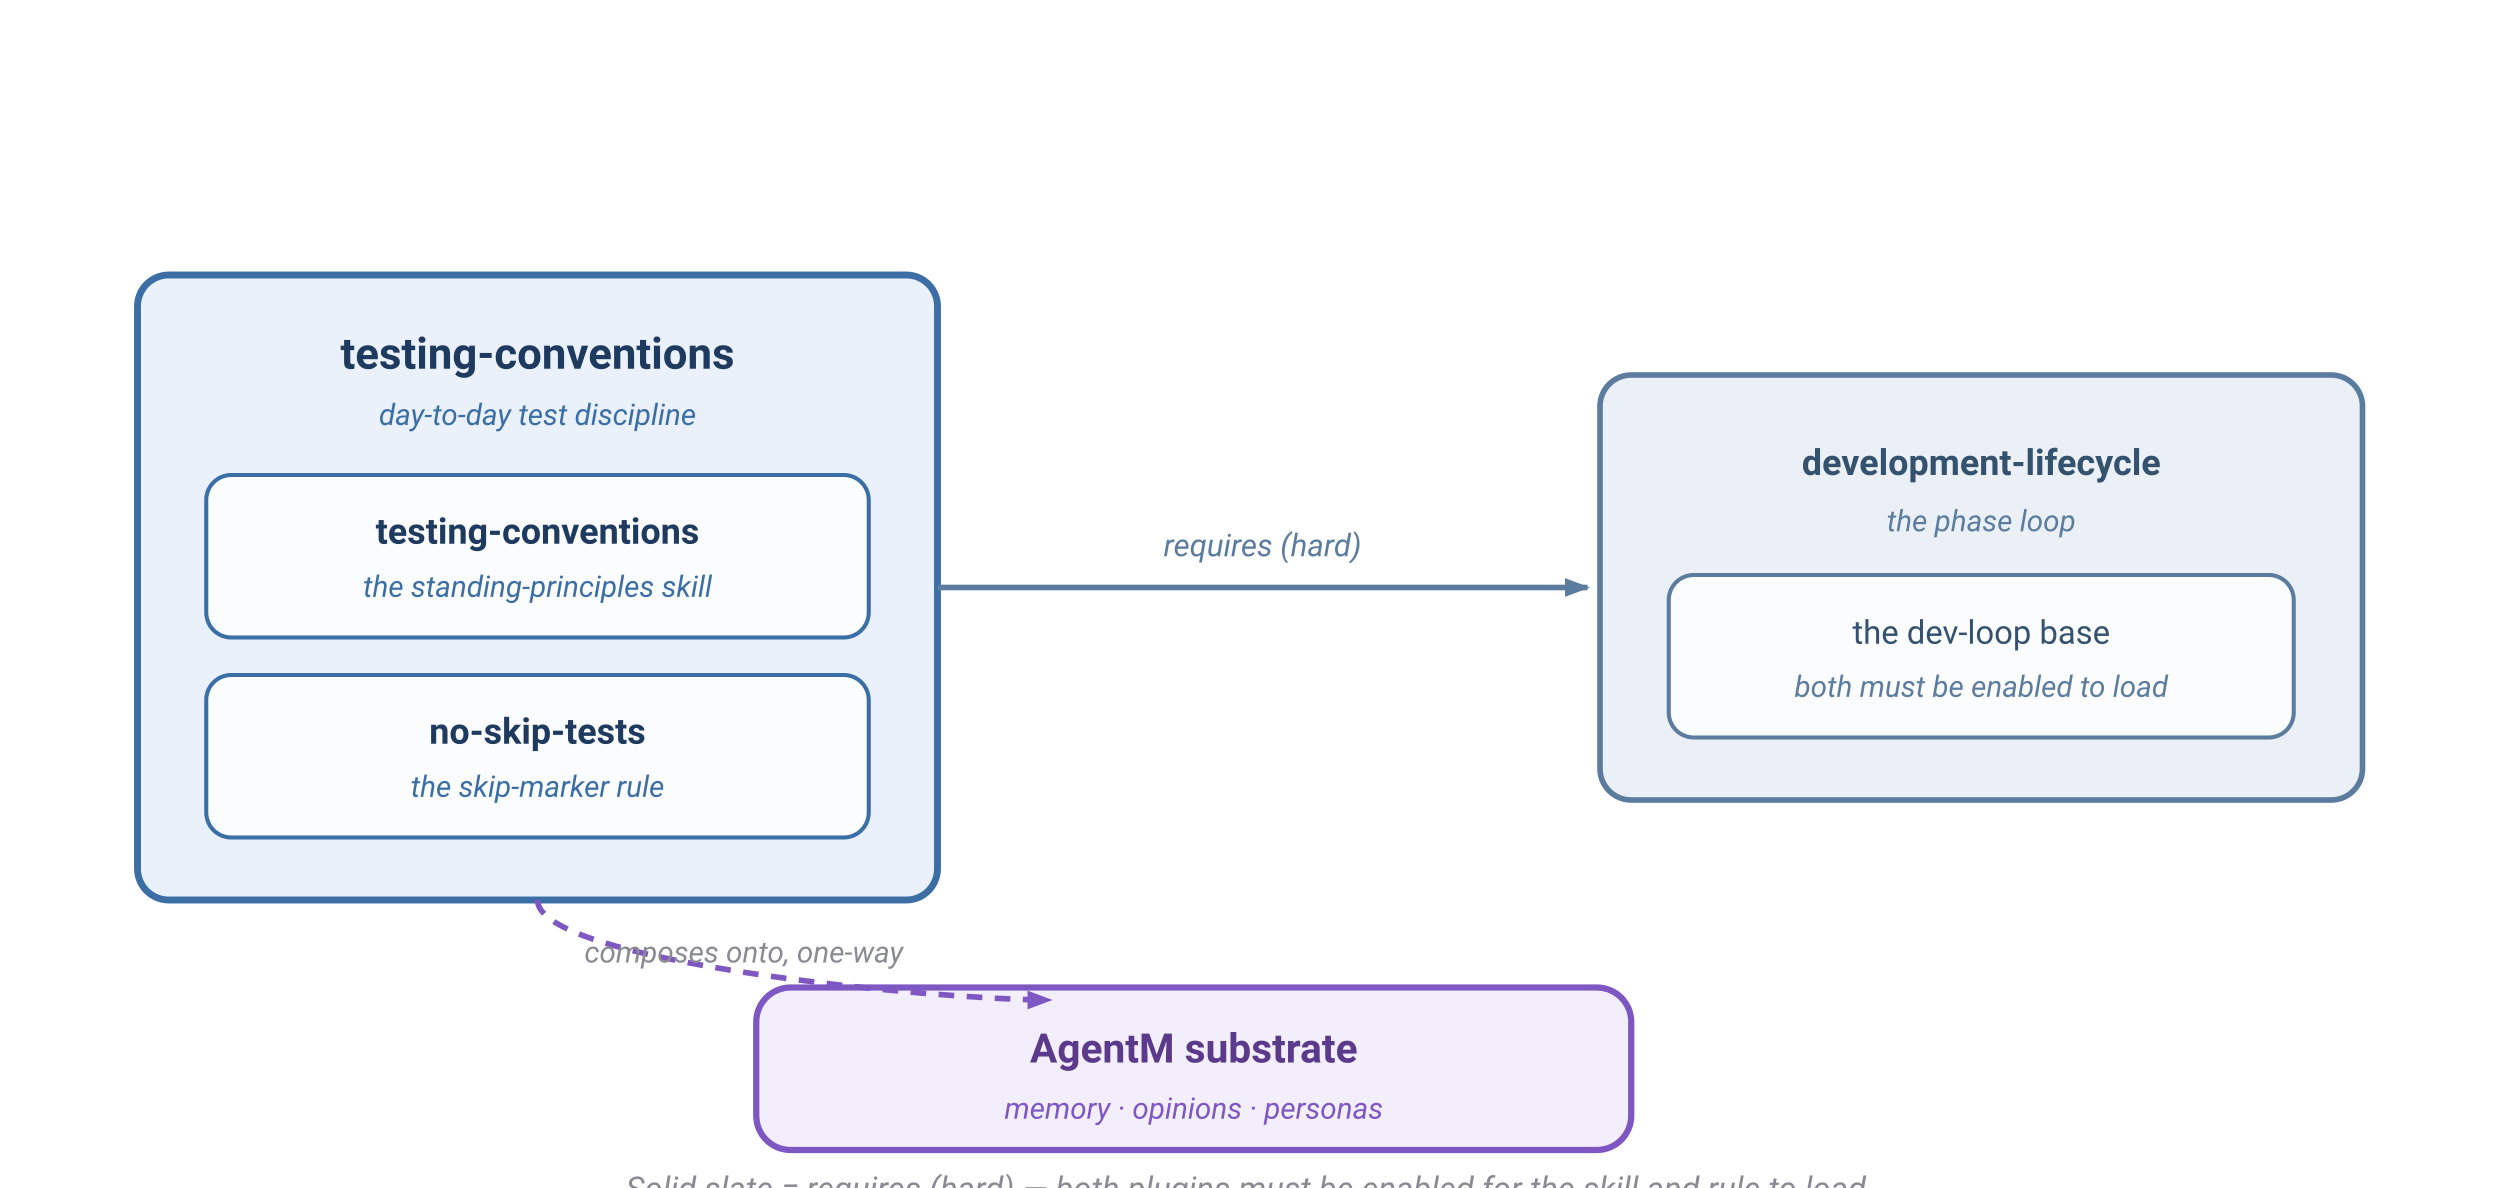
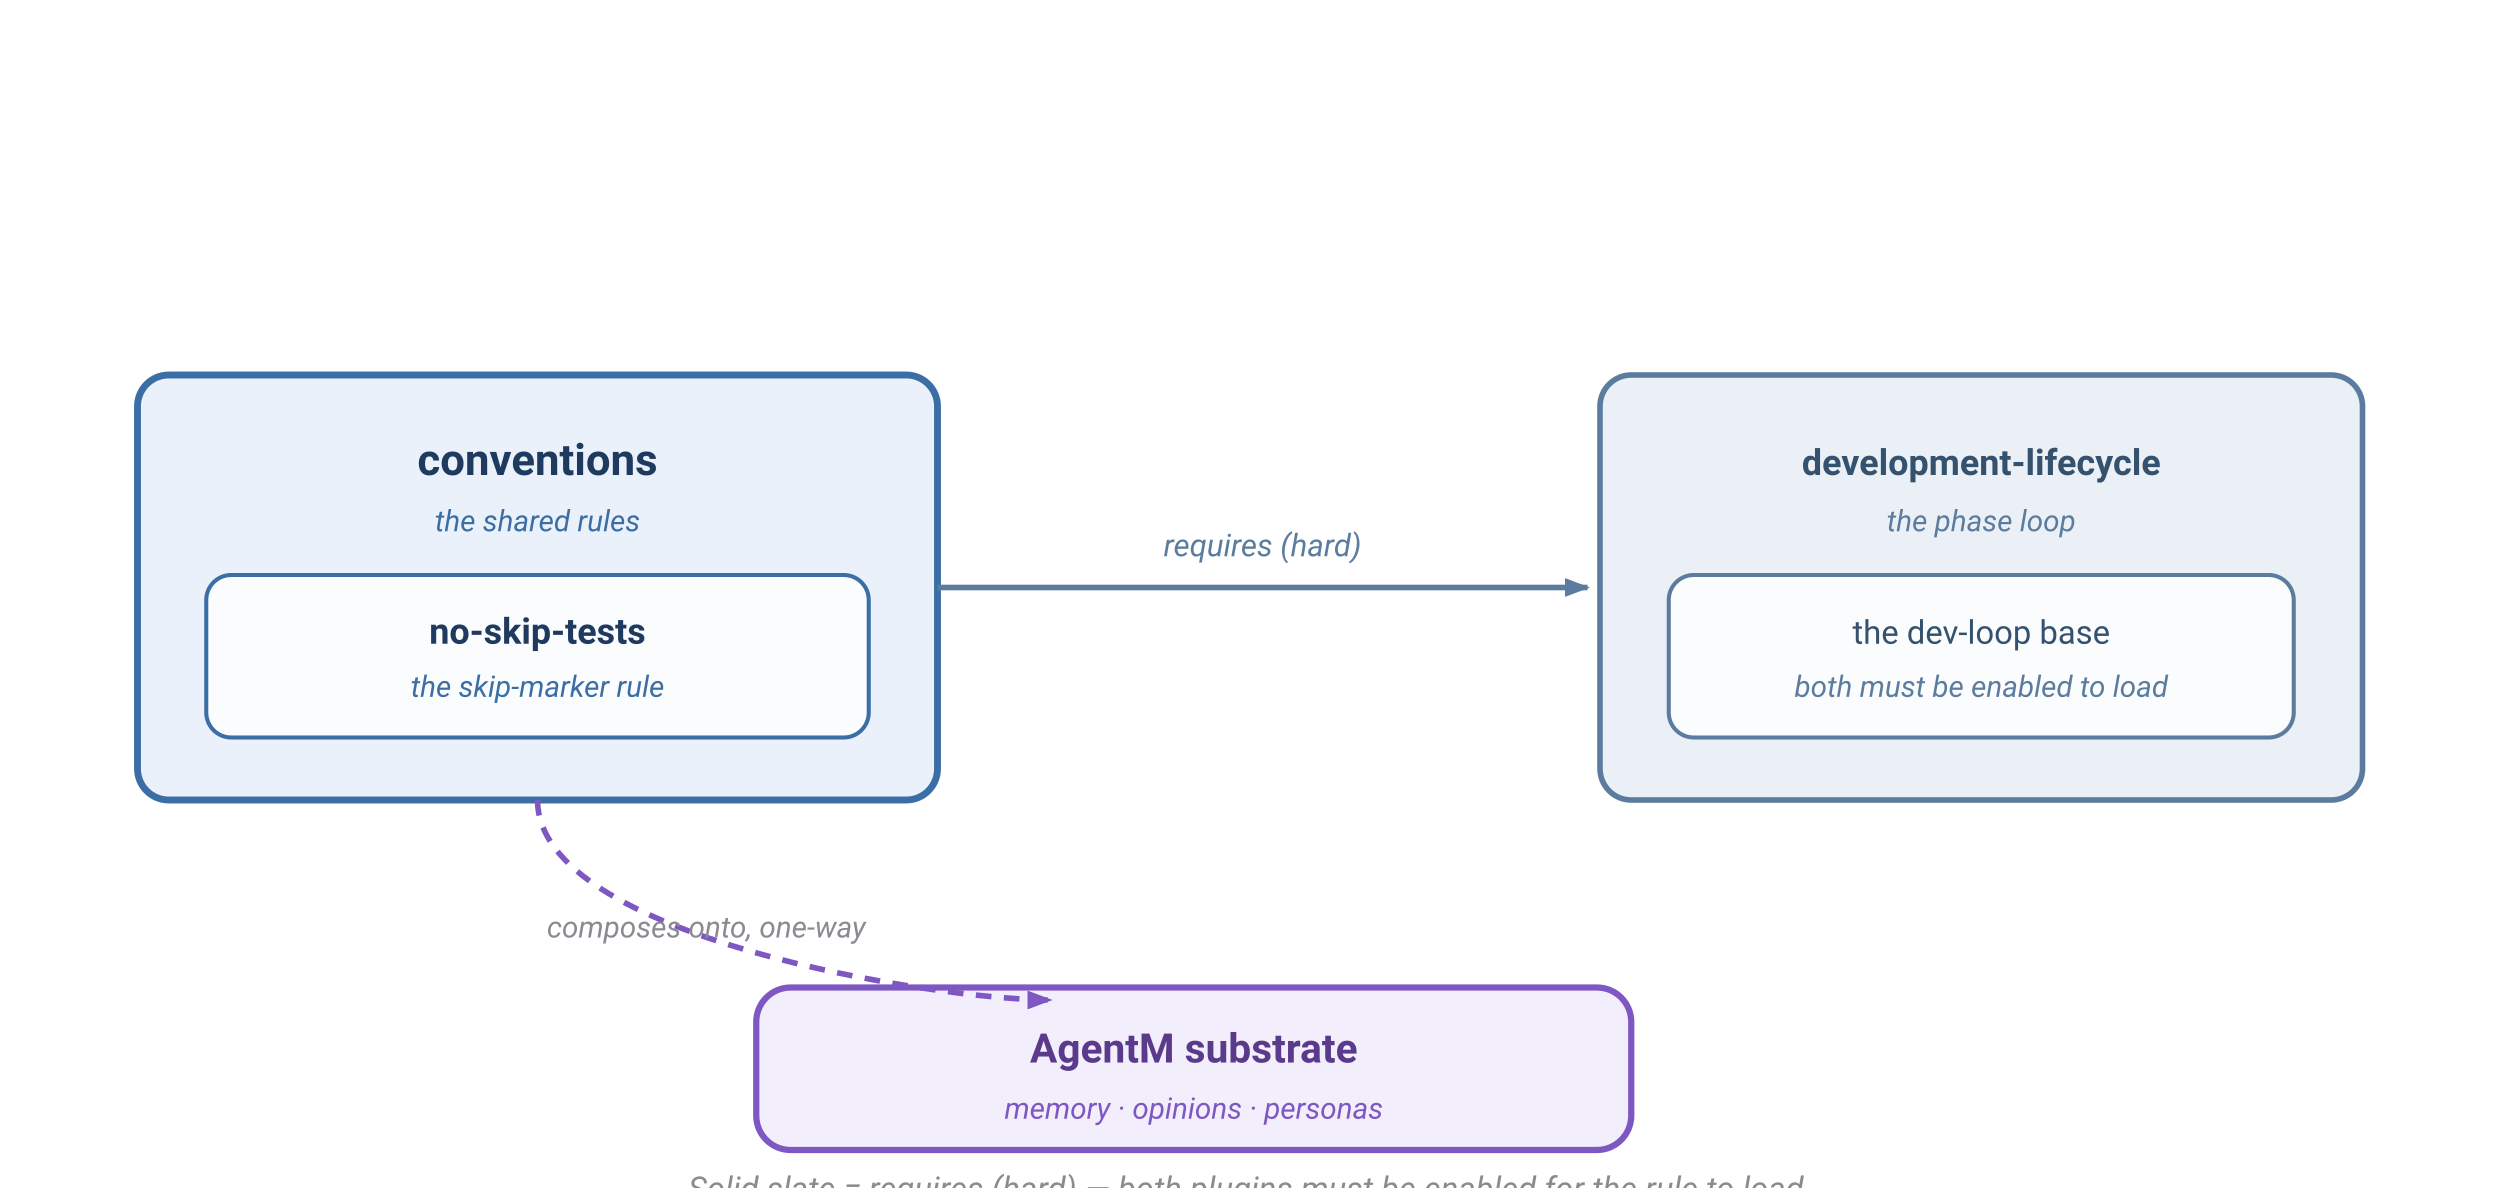
<svg xmlns="http://www.w3.org/2000/svg" viewBox="0 0 800 380" width="1040" height="494" font-family="-apple-system, BlinkMacSystemFont, 'Segoe UI', Roboto, sans-serif">
  <defs>
    <marker id="req" markerWidth="10" markerHeight="10" refX="7.2" refY="3" orient="auto" markerUnits="userSpaceOnUse">
      <path d="M0,0 L8,3 L0,6 Z" fill="#5B7C9E" />
    </marker>
    <marker id="sub" markerWidth="10" markerHeight="10" refX="7.2" refY="3" orient="auto" markerUnits="userSpaceOnUse">
      <path d="M0,0 L8,3 L0,6 Z" fill="#7E57C2" />
    </marker>
  </defs>
-   <rect x="44" y="88" width="256" height="200" rx="10" fill="#EAF1FB" stroke="#3A6EA5" stroke-width="2.2" />
-   <text x="172" y="118" text-anchor="middle" font-size="14" font-weight="700" fill="#1e3a5f">testing-conventions</text>
-   <text x="172" y="136" text-anchor="middle" font-size="9.5" font-style="italic" fill="#3A6EA5">day-to-day test discipline</text>
-   <rect x="66" y="152" width="212" height="52" rx="8" fill="#FBFCFE" stroke="#3A6EA5" stroke-width="1.3" />
-   <text x="172" y="174" text-anchor="middle" font-size="11.5" font-weight="600" fill="#1e3a5f">testing-conventions</text>
-   <text x="172" y="191" text-anchor="middle" font-size="9.5" font-style="italic" fill="#3A6EA5">the standing-principles skill</text>
-   <rect x="66" y="216" width="212" height="52" rx="8" fill="#FBFCFE" stroke="#3A6EA5" stroke-width="1.3" />
-   <text x="172" y="238" text-anchor="middle" font-size="11.5" font-weight="600" fill="#1e3a5f">no-skip-tests</text>
-   <text x="172" y="255" text-anchor="middle" font-size="9.5" font-style="italic" fill="#3A6EA5">the skip-marker rule</text>
+   <rect x="44" y="120" width="256" height="136" rx="10" fill="#EAF1FB" stroke="#3A6EA5" stroke-width="2.2" />
+   <text x="172" y="152" text-anchor="middle" font-size="14" font-weight="700" fill="#1e3a5f">conventions</text>
+   <text x="172" y="170" text-anchor="middle" font-size="9.5" font-style="italic" fill="#3A6EA5">the shared rules</text>
+   <rect x="66" y="184" width="212" height="52" rx="8" fill="#FBFCFE" stroke="#3A6EA5" stroke-width="1.3" />
+   <text x="172" y="206" text-anchor="middle" font-size="11.5" font-weight="600" fill="#1e3a5f">no-skip-tests</text>
+   <text x="172" y="223" text-anchor="middle" font-size="9.5" font-style="italic" fill="#3A6EA5">the skip-marker rule</text>
  <rect x="512" y="120" width="244" height="136" rx="10" fill="#EAF0F6" stroke="#5B7C9E" stroke-width="1.8" />
  <text x="634" y="152" text-anchor="middle" font-size="11.5" font-weight="700" fill="#34516e">development-lifecycle</text>
  <text x="634" y="170" text-anchor="middle" font-size="9.5" font-style="italic" fill="#5B7C9E">the phase loop</text>
  <rect x="534" y="184" width="200" height="52" rx="8" fill="#FBFCFE" stroke="#5B7C9E" stroke-width="1.3" />
  <text x="634" y="206" text-anchor="middle" font-size="10.5" fill="#34516e">the dev-loop base</text>
  <text x="634" y="223" text-anchor="middle" font-size="9.5" font-style="italic" fill="#5B7C9E">both must be enabled to load</text>
  <path d="M300,188 L508,188" stroke="#5B7C9E" stroke-width="1.8" fill="none" marker-end="url(#req)" />
  <text x="404" y="178" text-anchor="middle" font-size="10" font-style="italic" fill="#5B7C9E">requires (hard)</text>
  <rect x="242" y="316" width="280" height="52" rx="11" fill="#F2EEFB" stroke="#7E57C2" stroke-width="2" />
  <text x="382" y="340" text-anchor="middle" font-size="13" font-weight="700" fill="#5b3a8c">AgentM substrate</text>
  <text x="382" y="358" text-anchor="middle" font-size="9.5" font-style="italic" fill="#7E57C2">memory · opinions · personas</text>
-   <path d="M172,288 C172,308 300,320 336,320" stroke="#7E57C2" stroke-width="1.8" stroke-dasharray="5 4" fill="none" marker-end="url(#sub)" />
-   <text x="238" y="308" text-anchor="middle" font-size="9.5" font-style="italic" fill="#8a8a92">composes onto, one-way</text>
-   <text x="400" y="384" text-anchor="middle" font-size="10.5" font-style="italic" fill="#8a8a92">Solid slate = requires (hard) — both plugins must be enabled for the skill and rule to load.</text>
+   <path d="M172,256 C172,300 300,320 336,320" stroke="#7E57C2" stroke-width="1.8" stroke-dasharray="5 4" fill="none" marker-end="url(#sub)" />
+   <text x="226" y="300" text-anchor="middle" font-size="9.5" font-style="italic" fill="#8a8a92">composes onto, one-way</text>
+   <text x="400" y="384" text-anchor="middle" font-size="10.5" font-style="italic" fill="#8a8a92">Solid slate = requires (hard) — both plugins must be enabled for the rule to load.</text>
</svg>
